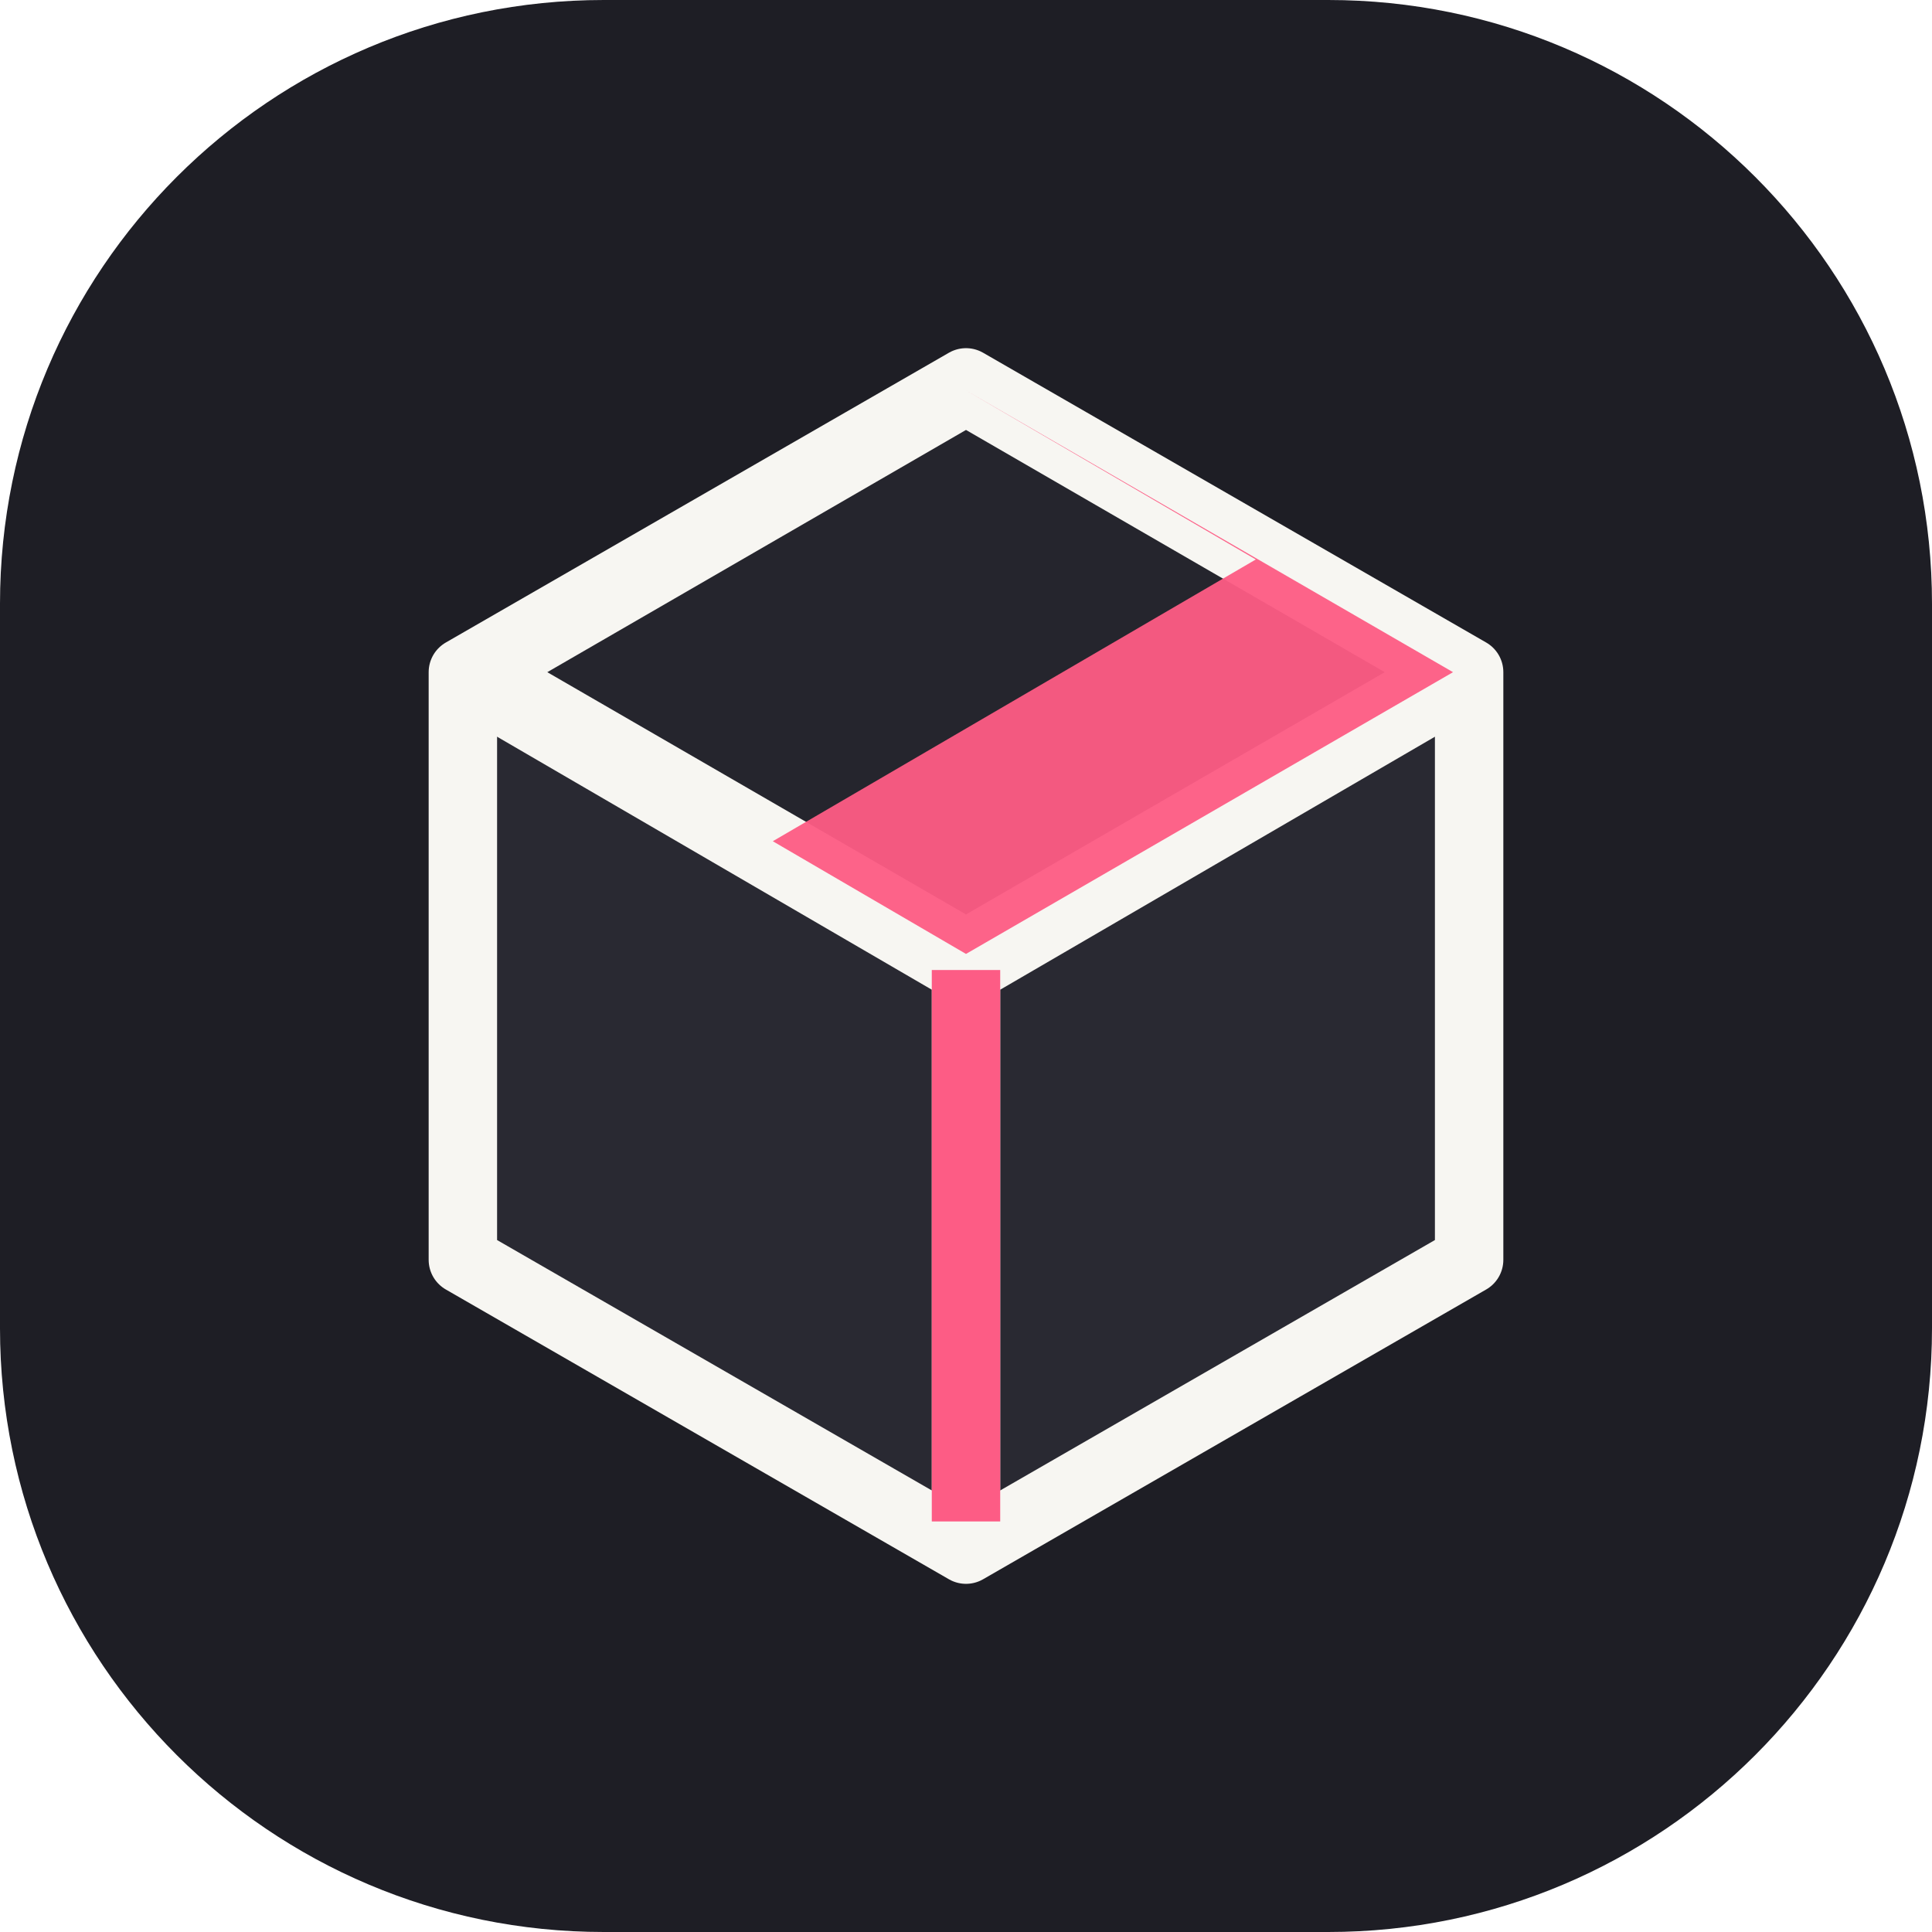
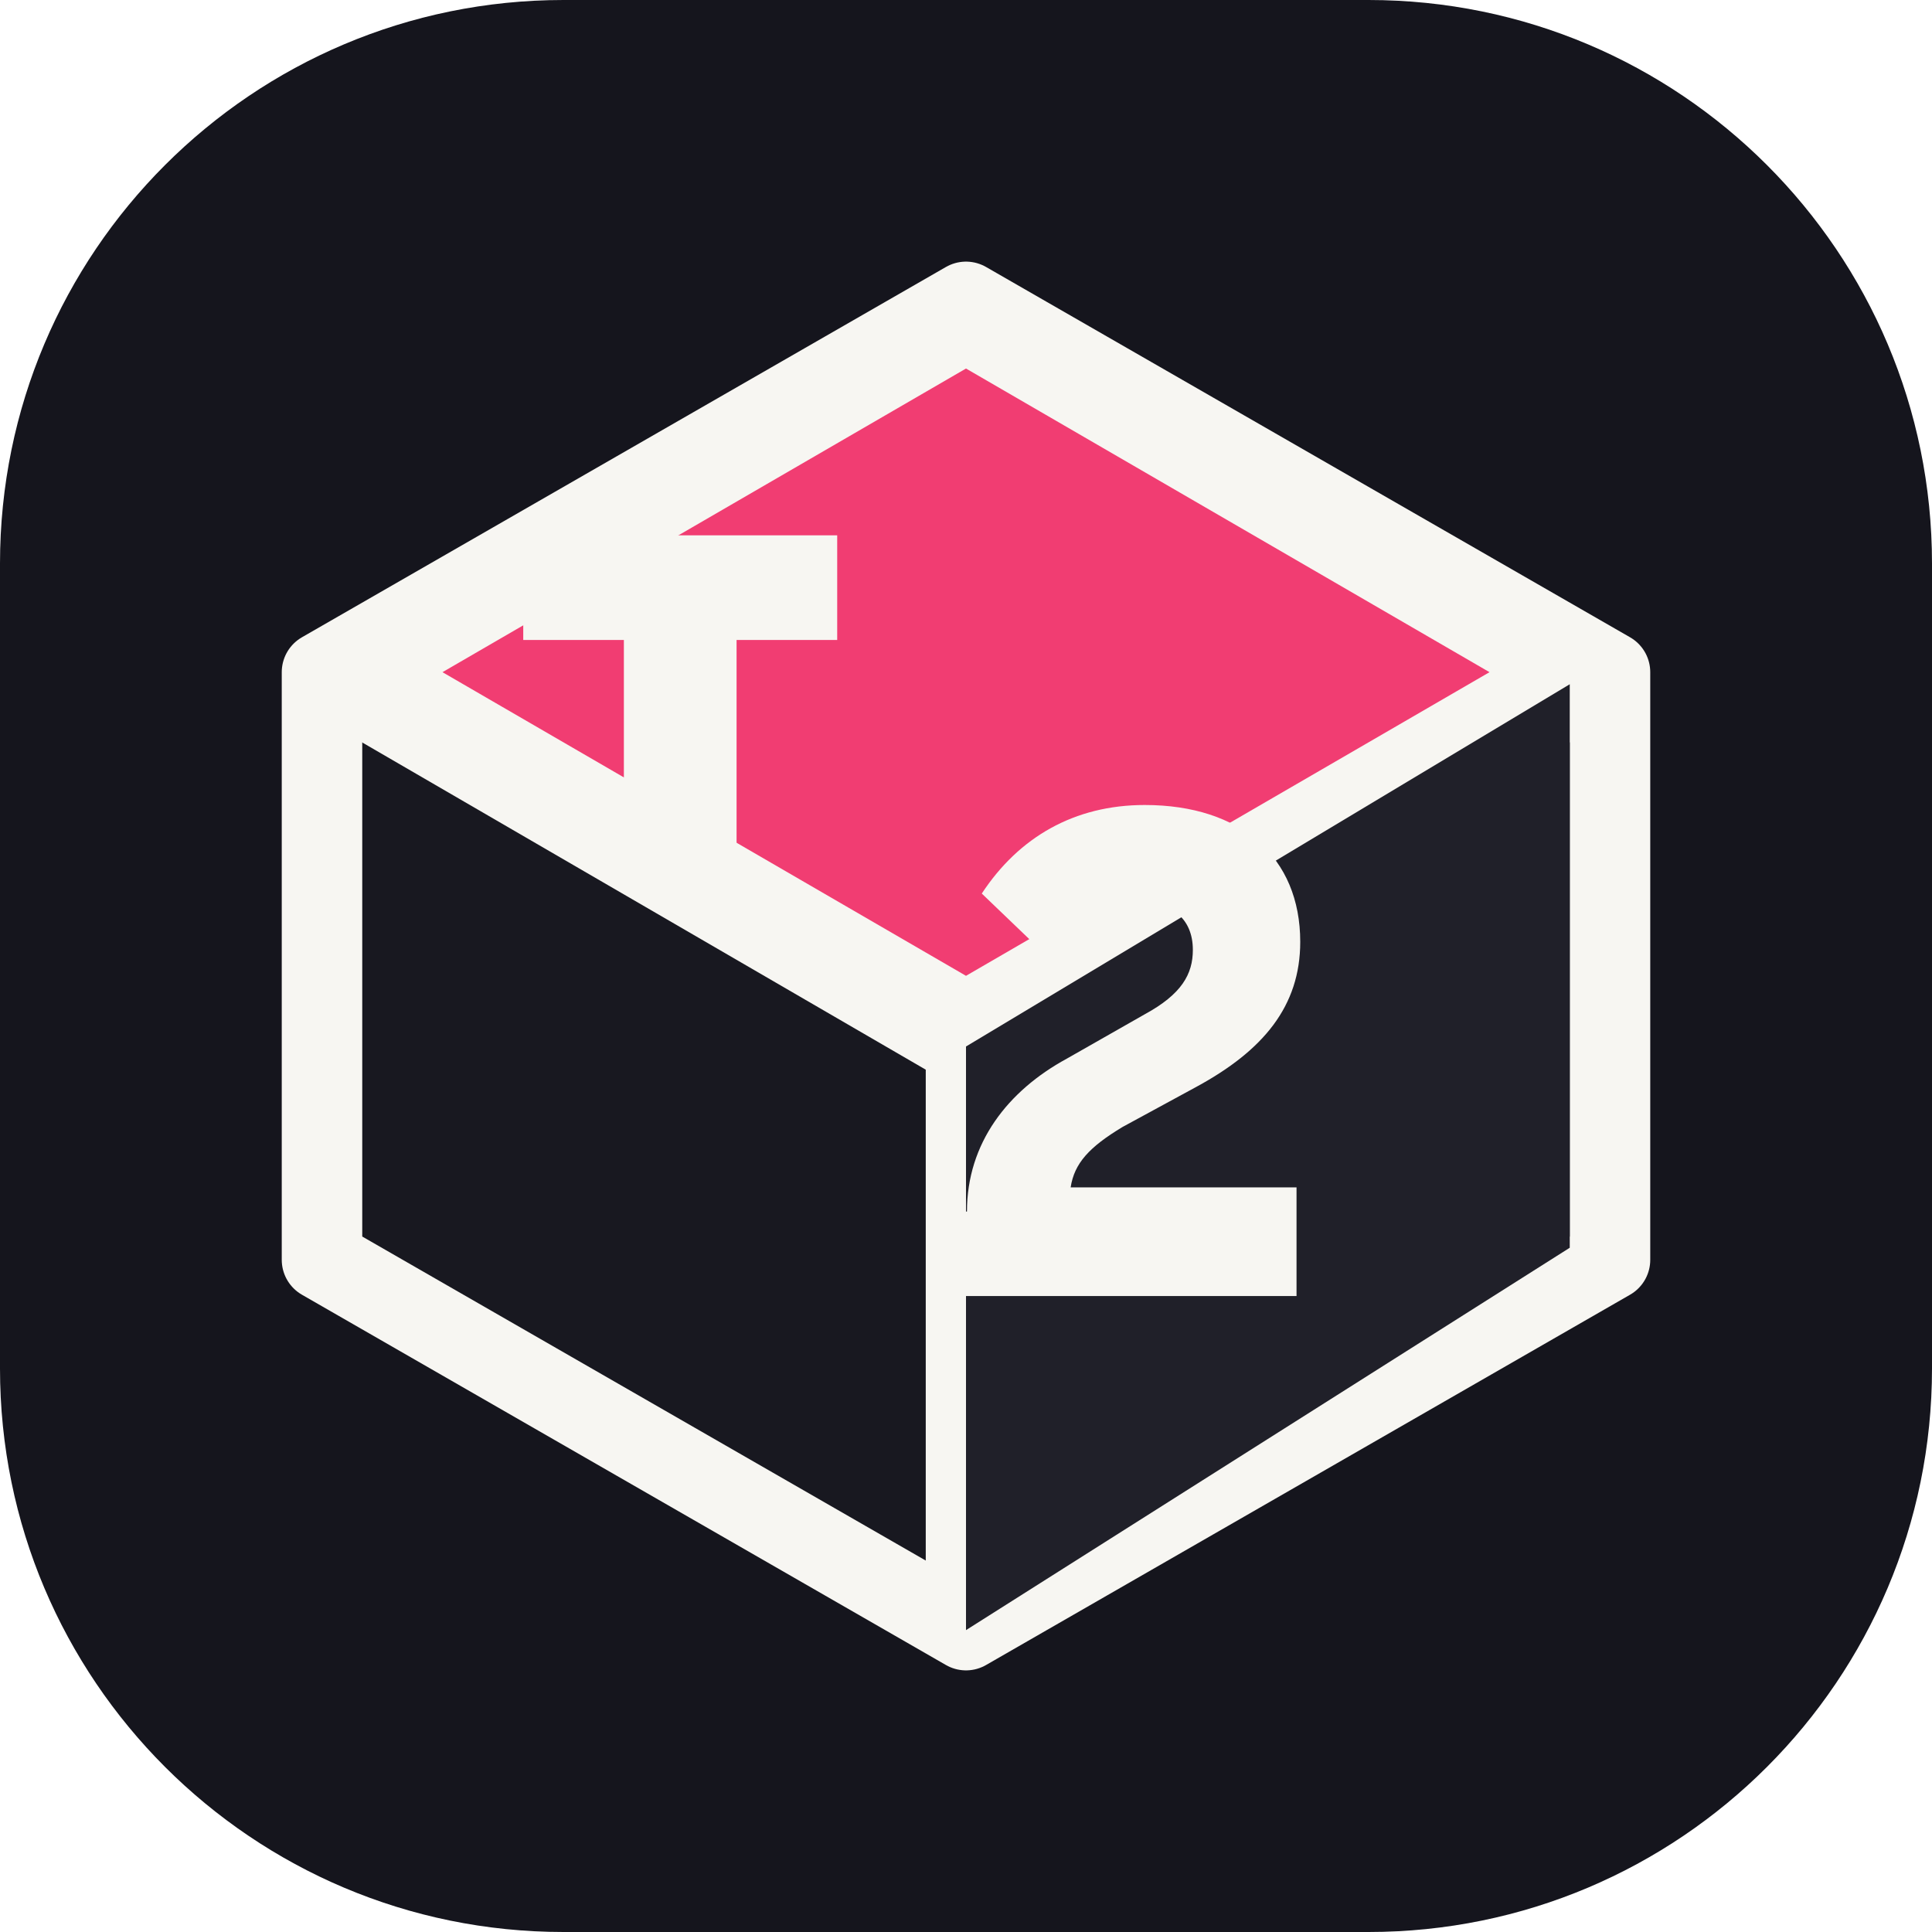
<svg xmlns="http://www.w3.org/2000/svg" viewBox="0 0 48 48" fill="none">
-   <rect width="48" height="48" rx="15" fill="#1E1E25" />
-   <path d="M24 9.5 36.5 16.7v14.6L24 38.5 11.5 31.3V16.7L24 9.5Z" fill="#292932" stroke="#F7F6F2" stroke-width="1.7" stroke-linejoin="round" />
-   <path d="m11.8 17 12.2 7.1L36.2 17M24 24.1v13.7" stroke="#F7F6F2" stroke-width="1.7" stroke-linejoin="round" />
-   <path d="m24 9.7 12.1 7-12.1 7-12.1-7 12.1-7Z" fill="#25252D" stroke="#F7F6F2" stroke-width="1.7" stroke-linejoin="round" />
-   <path d="m24 9.7 12.1 7-12.1 7-4.8-2.8 12-7-7.2-4.2Z" fill="#FD5C85" fill-opacity=".95" />
-   <path d="m24 24.1v13.7" stroke="#FD5C85" stroke-width="1.7" />
+   <rect width="48" height="48" rx="14" fill="#15151D" />
+   <path d="m24 7.5 16 9.2v14.6L24 40.5 8 31.3V16.7l16-9.2Z" fill="#181820" stroke="#F7F6F2" stroke-width="2" stroke-linejoin="round" />
+   <path d="m8.5 17 15.5 9 15.5-9M24 26v14" stroke="#F7F6F2" stroke-width="2" stroke-linejoin="round" />
+   <path d="m24 8 15 8.7-15 8.7-15-8.7L24 8Z" fill="#F13D72" stroke="#F7F6F2" stroke-width="2" stroke-linejoin="round" />
+   <path d="m24 26 15-9v14L24 40.5V26Z" fill="#202029" />
+   <path d="M27.2 31.1c0-1.7 1.1-3 2.7-3.8l2.1-1.1c1-.5 1.3-1 1.3-1.6 0-.8-.6-1.2-1.5-1.2-1 0-1.8.5-2.5 1.3l-1.7-1.5c1-1.4 2.5-2.2 4.4-2.2 2.6 0 4.2 1.3 4.2 3.4 0 1.6-1 2.7-2.8 3.6l-2 1c-.9.5-1.3.9-1.4 1.5h6.1v2.7h-9v-2.1Z" fill="#F7F6F2" transform="translate(-1 -1) scale(.92 1)" />
+   <path d="M13 13.3h7.8v2.6h-2.5V21h-2.8v-5.1H13v-2.6Z" fill="#F7F6F2" />
</svg>
